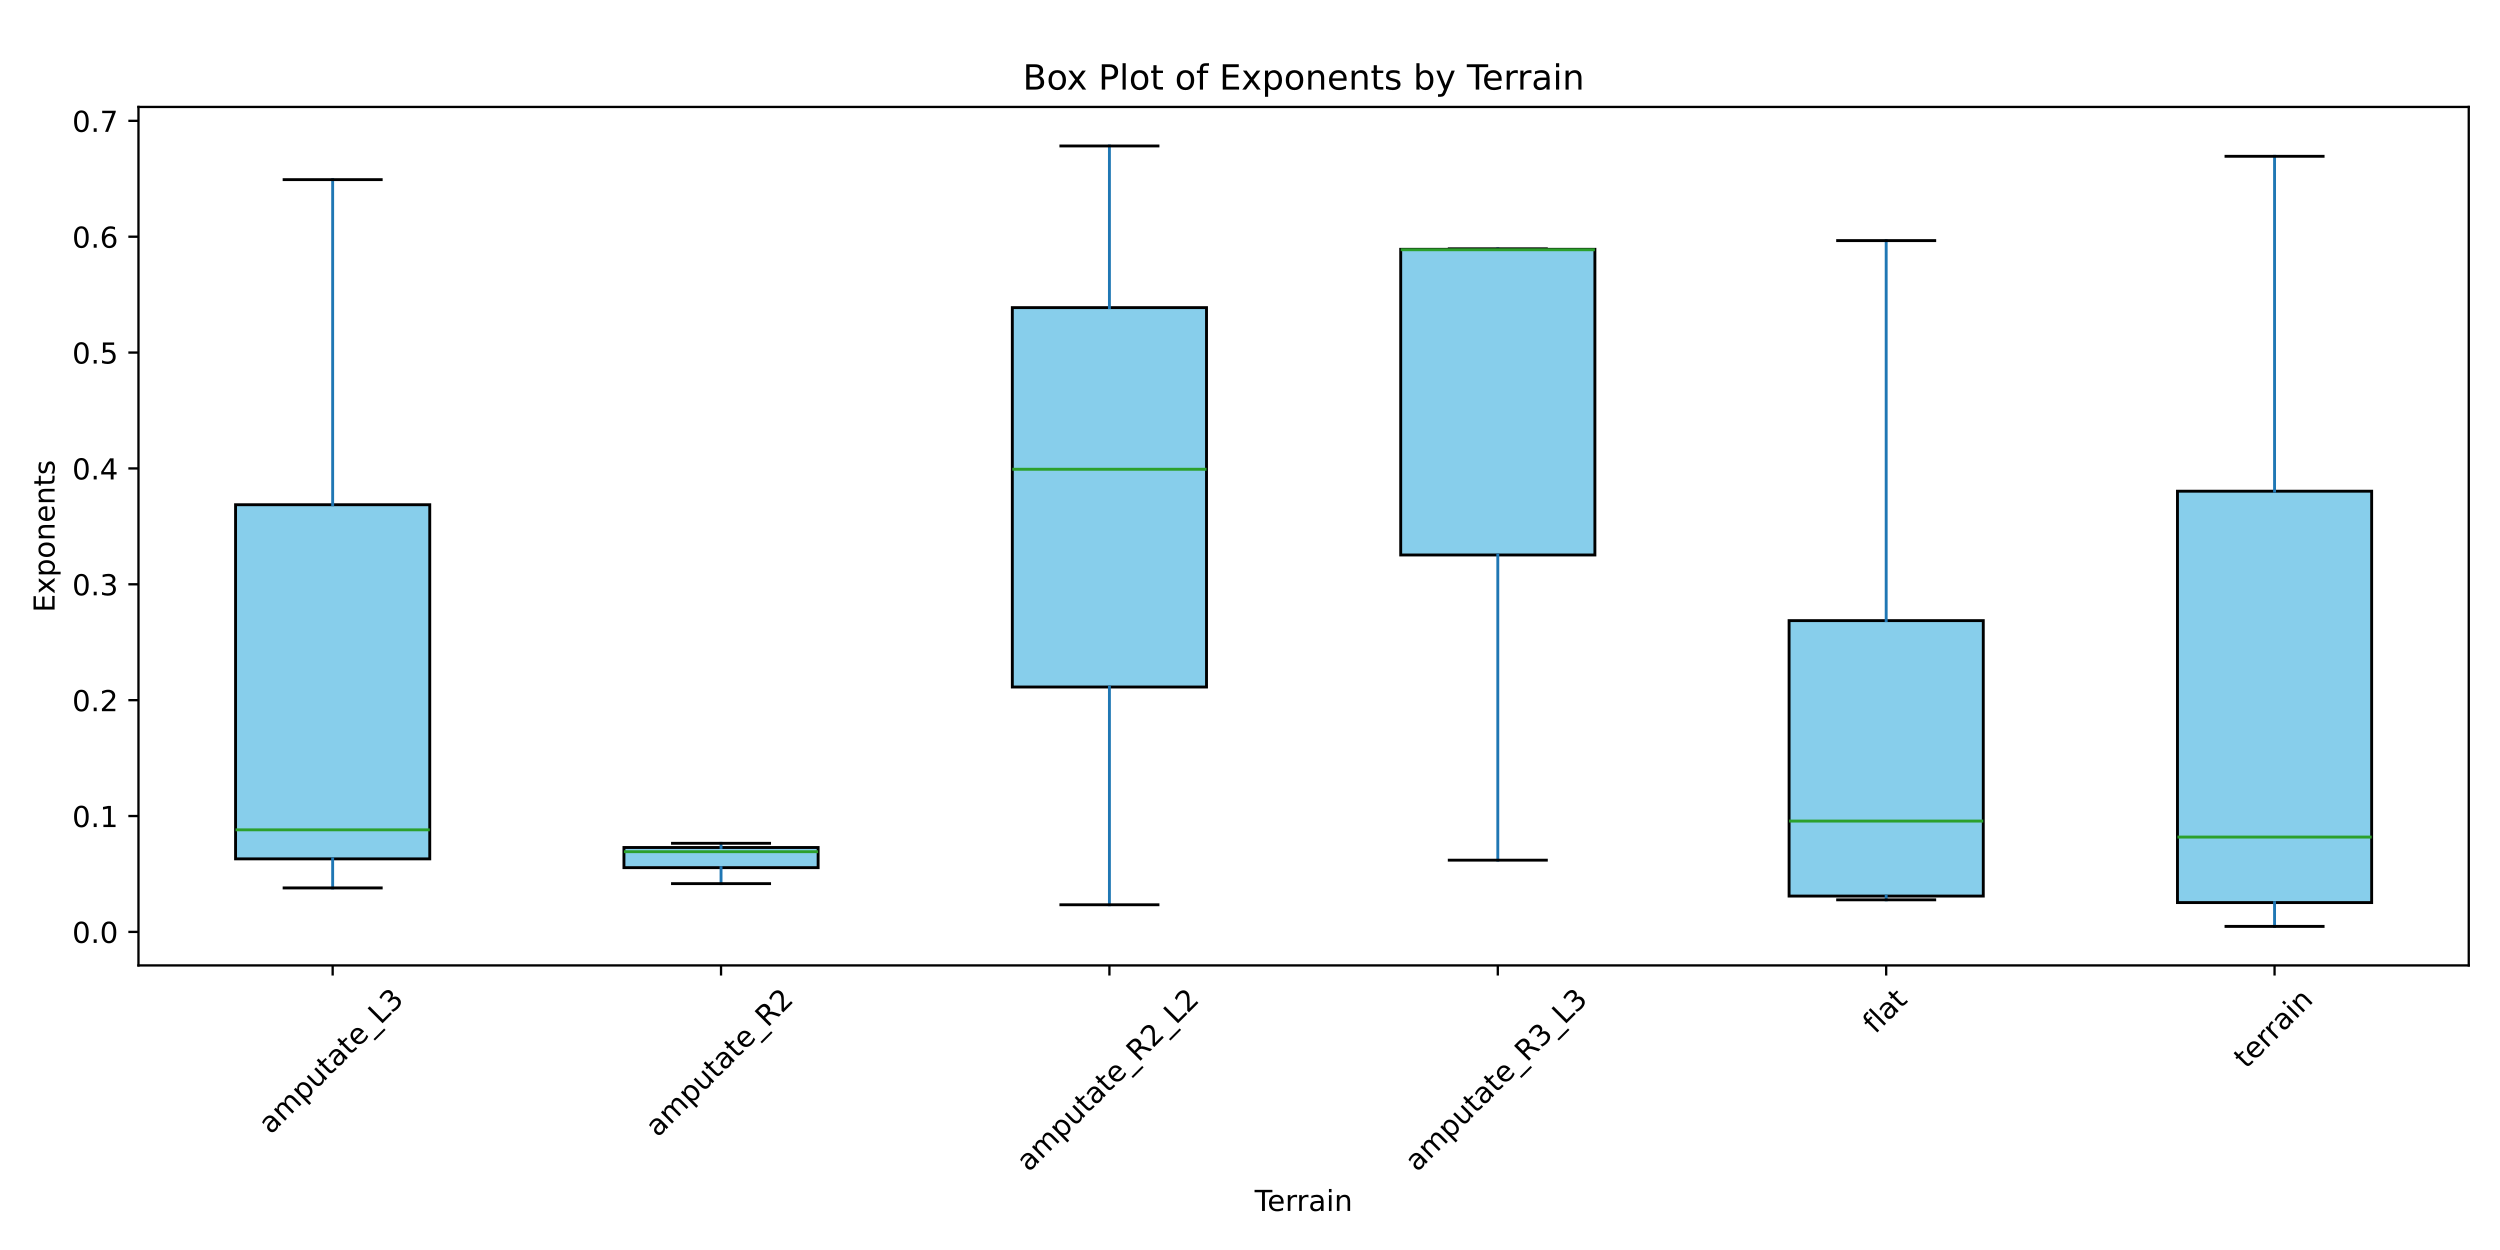
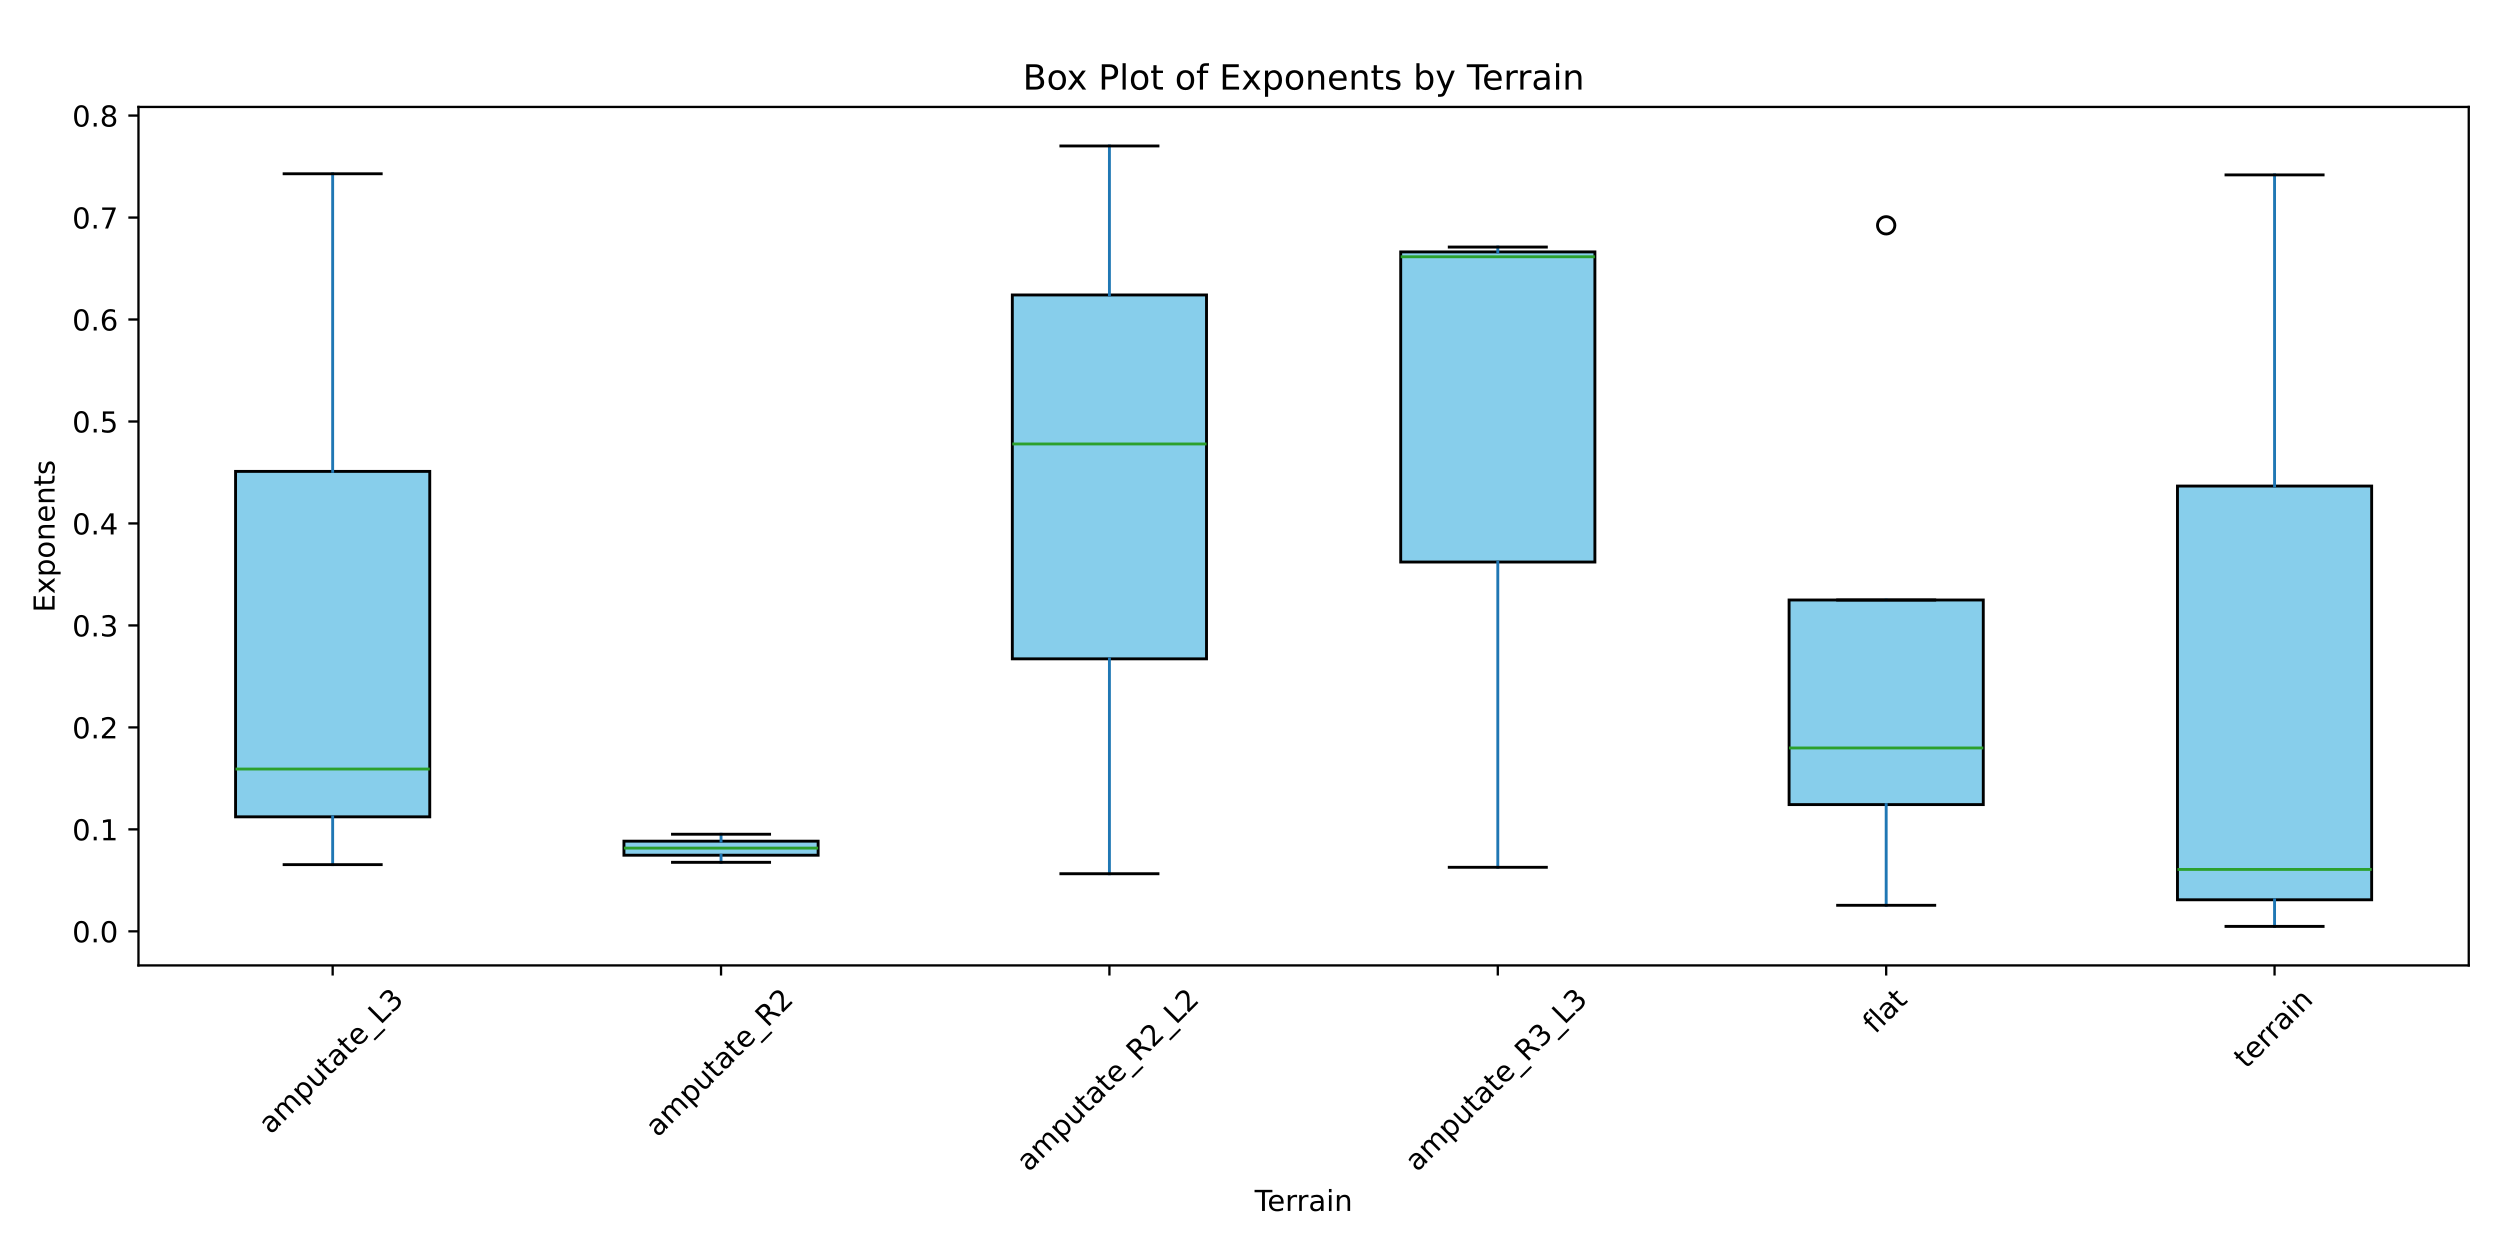
<svg xmlns="http://www.w3.org/2000/svg" xmlns:xlink="http://www.w3.org/1999/xlink" width="864pt" height="432pt" viewBox="0 0 864 432" version="1.1">
  <defs>
    <style type="text/css">*{stroke-linejoin: round; stroke-linecap: butt}</style>
  </defs>
  <g id="figure_1">
    <g id="patch_1">
      <path d="M 0 432  L 864 432  L 864 0  L 0 0  z " style="fill: #ffffff" />
    </g>
    <g id="axes_1">
      <g id="patch_2">
        <path d="M 47.855 333.648  L 853.2 333.648  L 853.2 36.96  L 47.855 36.96  z " style="fill: #ffffff" />
      </g>
      <g id="matplotlib.axis_1">
        <g id="xtick_1">
          <g id="line2d_1">
            <defs>
-               <path id="m7b654178b9" d="M 0 0  L 0 3.5  " style="stroke: #000000; stroke-width: 0.8" />
+               <path id="m0a4e495119" d="M 0 0  L 0 3.5  " style="stroke: #000000; stroke-width: 0.8" />
            </defs>
            <g>
-               <use xlink:href="#m7b654178b9" x="114.967" y="333.648" style="stroke: #000000; stroke-width: 0.8" />
+               <use xlink:href="#m0a4e495119" x="114.967" y="333.648" style="stroke: #000000; stroke-width: 0.8" />
            </g>
          </g>
          <g id="text_1">
            <g transform="translate(93.56053 392.2904) rotate(-45) scale(0.1 -0.1)">
              <defs>
                <path id="DejaVuSans-61" d="M 2194 1759  Q 1497 1759 1228 1600  Q 959 1441 959 1056  Q 959 750 1161 570  Q 1363 391 1709 391  Q 2188 391 2477 730  Q 2766 1069 2766 1631  L 2766 1759  L 2194 1759  z M 3341 1997  L 3341 0  L 2766 0  L 2766 531  Q 2569 213 2275 61  Q 1981 -91 1556 -91  Q 1019 -91 701 211  Q 384 513 384 1019  Q 384 1609 779 1909  Q 1175 2209 1959 2209  L 2766 2209  L 2766 2266  Q 2766 2663 2505 2880  Q 2244 3097 1772 3097  Q 1472 3097 1187 3025  Q 903 2953 641 2809  L 641 3341  Q 956 3463 1253 3523  Q 1550 3584 1831 3584  Q 2591 3584 2966 3190  Q 3341 2797 3341 1997  z " transform="scale(0.015625)" />
                <path id="DejaVuSans-6d" d="M 3328 2828  Q 3544 3216 3844 3400  Q 4144 3584 4550 3584  Q 5097 3584 5394 3201  Q 5691 2819 5691 2113  L 5691 0  L 5113 0  L 5113 2094  Q 5113 2597 4934 2840  Q 4756 3084 4391 3084  Q 3944 3084 3684 2787  Q 3425 2491 3425 1978  L 3425 0  L 2847 0  L 2847 2094  Q 2847 2600 2669 2842  Q 2491 3084 2119 3084  Q 1678 3084 1418 2786  Q 1159 2488 1159 1978  L 1159 0  L 581 0  L 581 3500  L 1159 3500  L 1159 2956  Q 1356 3278 1631 3431  Q 1906 3584 2284 3584  Q 2666 3584 2933 3390  Q 3200 3197 3328 2828  z " transform="scale(0.015625)" />
                <path id="DejaVuSans-70" d="M 1159 525  L 1159 -1331  L 581 -1331  L 581 3500  L 1159 3500  L 1159 2969  Q 1341 3281 1617 3432  Q 1894 3584 2278 3584  Q 2916 3584 3314 3078  Q 3713 2572 3713 1747  Q 3713 922 3314 415  Q 2916 -91 2278 -91  Q 1894 -91 1617 61  Q 1341 213 1159 525  z M 3116 1747  Q 3116 2381 2855 2742  Q 2594 3103 2138 3103  Q 1681 3103 1420 2742  Q 1159 2381 1159 1747  Q 1159 1113 1420 752  Q 1681 391 2138 391  Q 2594 391 2855 752  Q 3116 1113 3116 1747  z " transform="scale(0.015625)" />
                <path id="DejaVuSans-75" d="M 544 1381  L 544 3500  L 1119 3500  L 1119 1403  Q 1119 906 1312 657  Q 1506 409 1894 409  Q 2359 409 2629 706  Q 2900 1003 2900 1516  L 2900 3500  L 3475 3500  L 3475 0  L 2900 0  L 2900 538  Q 2691 219 2414 64  Q 2138 -91 1772 -91  Q 1169 -91 856 284  Q 544 659 544 1381  z M 1991 3584  L 1991 3584  z " transform="scale(0.015625)" />
                <path id="DejaVuSans-74" d="M 1172 4494  L 1172 3500  L 2356 3500  L 2356 3053  L 1172 3053  L 1172 1153  Q 1172 725 1289 603  Q 1406 481 1766 481  L 2356 481  L 2356 0  L 1766 0  Q 1100 0 847 248  Q 594 497 594 1153  L 594 3053  L 172 3053  L 172 3500  L 594 3500  L 594 4494  L 1172 4494  z " transform="scale(0.015625)" />
                <path id="DejaVuSans-65" d="M 3597 1894  L 3597 1613  L 953 1613  Q 991 1019 1311 708  Q 1631 397 2203 397  Q 2534 397 2845 478  Q 3156 559 3463 722  L 3463 178  Q 3153 47 2828 -22  Q 2503 -91 2169 -91  Q 1331 -91 842 396  Q 353 884 353 1716  Q 353 2575 817 3079  Q 1281 3584 2069 3584  Q 2775 3584 3186 3129  Q 3597 2675 3597 1894  z M 3022 2063  Q 3016 2534 2758 2815  Q 2500 3097 2075 3097  Q 1594 3097 1305 2825  Q 1016 2553 972 2059  L 3022 2063  z " transform="scale(0.015625)" />
                <path id="DejaVuSans-5f" d="M 3263 -1063  L 3263 -1509  L -63 -1509  L -63 -1063  L 3263 -1063  z " transform="scale(0.015625)" />
                <path id="DejaVuSans-4c" d="M 628 4666  L 1259 4666  L 1259 531  L 3531 531  L 3531 0  L 628 0  L 628 4666  z " transform="scale(0.015625)" />
                <path id="DejaVuSans-33" d="M 2597 2516  Q 3050 2419 3304 2112  Q 3559 1806 3559 1356  Q 3559 666 3084 287  Q 2609 -91 1734 -91  Q 1441 -91 1130 -33  Q 819 25 488 141  L 488 750  Q 750 597 1062 519  Q 1375 441 1716 441  Q 2309 441 2620 675  Q 2931 909 2931 1356  Q 2931 1769 2642 2001  Q 2353 2234 1838 2234  L 1294 2234  L 1294 2753  L 1863 2753  Q 2328 2753 2575 2939  Q 2822 3125 2822 3475  Q 2822 3834 2567 4026  Q 2313 4219 1838 4219  Q 1578 4219 1281 4162  Q 984 4106 628 3988  L 628 4550  Q 988 4650 1302 4700  Q 1616 4750 1894 4750  Q 2613 4750 3031 4423  Q 3450 4097 3450 3541  Q 3450 3153 3228 2886  Q 3006 2619 2597 2516  z " transform="scale(0.015625)" />
              </defs>
              <use xlink:href="#DejaVuSans-61" />
              <use xlink:href="#DejaVuSans-6d" x="61.279" />
              <use xlink:href="#DejaVuSans-70" x="158.691" />
              <use xlink:href="#DejaVuSans-75" x="222.168" />
              <use xlink:href="#DejaVuSans-74" x="285.547" />
              <use xlink:href="#DejaVuSans-61" x="324.756" />
              <use xlink:href="#DejaVuSans-74" x="386.035" />
              <use xlink:href="#DejaVuSans-65" x="425.244" />
              <use xlink:href="#DejaVuSans-5f" x="486.768" />
              <use xlink:href="#DejaVuSans-4c" x="536.768" />
              <use xlink:href="#DejaVuSans-33" x="592.48" />
            </g>
          </g>
        </g>
        <g id="xtick_2">
          <g id="line2d_2">
            <g>
-               <use xlink:href="#m7b654178b9" x="249.191" y="333.648" style="stroke: #000000; stroke-width: 0.8" />
+               <use xlink:href="#m0a4e495119" x="249.191" y="333.648" style="stroke: #000000; stroke-width: 0.8" />
            </g>
          </g>
          <g id="text_2">
            <g transform="translate(227.298 393.2638) rotate(-45) scale(0.1 -0.1)">
              <defs>
                <path id="DejaVuSans-52" d="M 2841 2188  Q 3044 2119 3236 1894  Q 3428 1669 3622 1275  L 4263 0  L 3584 0  L 2988 1197  Q 2756 1666 2539 1819  Q 2322 1972 1947 1972  L 1259 1972  L 1259 0  L 628 0  L 628 4666  L 2053 4666  Q 2853 4666 3247 4331  Q 3641 3997 3641 3322  Q 3641 2881 3436 2590  Q 3231 2300 2841 2188  z M 1259 4147  L 1259 2491  L 2053 2491  Q 2509 2491 2742 2702  Q 2975 2913 2975 3322  Q 2975 3731 2742 3939  Q 2509 4147 2053 4147  L 1259 4147  z " transform="scale(0.015625)" />
                <path id="DejaVuSans-32" d="M 1228 531  L 3431 531  L 3431 0  L 469 0  L 469 531  Q 828 903 1448 1529  Q 2069 2156 2228 2338  Q 2531 2678 2651 2914  Q 2772 3150 2772 3378  Q 2772 3750 2511 3984  Q 2250 4219 1831 4219  Q 1534 4219 1204 4116  Q 875 4013 500 3803  L 500 4441  Q 881 4594 1212 4672  Q 1544 4750 1819 4750  Q 2544 4750 2975 4387  Q 3406 4025 3406 3419  Q 3406 3131 3298 2873  Q 3191 2616 2906 2266  Q 2828 2175 2409 1742  Q 1991 1309 1228 531  z " transform="scale(0.015625)" />
              </defs>
              <use xlink:href="#DejaVuSans-61" />
              <use xlink:href="#DejaVuSans-6d" x="61.279" />
              <use xlink:href="#DejaVuSans-70" x="158.691" />
              <use xlink:href="#DejaVuSans-75" x="222.168" />
              <use xlink:href="#DejaVuSans-74" x="285.547" />
              <use xlink:href="#DejaVuSans-61" x="324.756" />
              <use xlink:href="#DejaVuSans-74" x="386.035" />
              <use xlink:href="#DejaVuSans-65" x="425.244" />
              <use xlink:href="#DejaVuSans-5f" x="486.768" />
              <use xlink:href="#DejaVuSans-52" x="536.768" />
              <use xlink:href="#DejaVuSans-32" x="606.25" />
            </g>
          </g>
        </g>
        <g id="xtick_3">
          <g id="line2d_3">
            <g>
-               <use xlink:href="#m7b654178b9" x="383.415" y="333.648" style="stroke: #000000; stroke-width: 0.8" />
+               <use xlink:href="#m0a4e495119" x="383.415" y="333.648" style="stroke: #000000; stroke-width: 0.8" />
            </g>
          </g>
          <g id="text_3">
            <g transform="translate(355.535 405.2382) rotate(-45) scale(0.1 -0.1)">
              <use xlink:href="#DejaVuSans-61" />
              <use xlink:href="#DejaVuSans-6d" x="61.279" />
              <use xlink:href="#DejaVuSans-70" x="158.691" />
              <use xlink:href="#DejaVuSans-75" x="222.168" />
              <use xlink:href="#DejaVuSans-74" x="285.547" />
              <use xlink:href="#DejaVuSans-61" x="324.756" />
              <use xlink:href="#DejaVuSans-74" x="386.035" />
              <use xlink:href="#DejaVuSans-65" x="425.244" />
              <use xlink:href="#DejaVuSans-5f" x="486.768" />
              <use xlink:href="#DejaVuSans-52" x="536.768" />
              <use xlink:href="#DejaVuSans-32" x="606.25" />
              <use xlink:href="#DejaVuSans-5f" x="669.873" />
              <use xlink:href="#DejaVuSans-4c" x="719.873" />
              <use xlink:href="#DejaVuSans-32" x="775.586" />
            </g>
          </g>
        </g>
        <g id="xtick_4">
          <g id="line2d_4">
            <g>
-               <use xlink:href="#m7b654178b9" x="517.64" y="333.648" style="stroke: #000000; stroke-width: 0.8" />
+               <use xlink:href="#m0a4e495119" x="517.64" y="333.648" style="stroke: #000000; stroke-width: 0.8" />
            </g>
          </g>
          <g id="text_4">
            <g transform="translate(489.7591 405.2382) rotate(-45) scale(0.1 -0.1)">
              <use xlink:href="#DejaVuSans-61" />
              <use xlink:href="#DejaVuSans-6d" x="61.279" />
              <use xlink:href="#DejaVuSans-70" x="158.691" />
              <use xlink:href="#DejaVuSans-75" x="222.168" />
              <use xlink:href="#DejaVuSans-74" x="285.547" />
              <use xlink:href="#DejaVuSans-61" x="324.756" />
              <use xlink:href="#DejaVuSans-74" x="386.035" />
              <use xlink:href="#DejaVuSans-65" x="425.244" />
              <use xlink:href="#DejaVuSans-5f" x="486.768" />
              <use xlink:href="#DejaVuSans-52" x="536.768" />
              <use xlink:href="#DejaVuSans-33" x="606.25" />
              <use xlink:href="#DejaVuSans-5f" x="669.873" />
              <use xlink:href="#DejaVuSans-4c" x="719.873" />
              <use xlink:href="#DejaVuSans-33" x="775.586" />
            </g>
          </g>
        </g>
        <g id="xtick_5">
          <g id="line2d_5">
            <g>
-               <use xlink:href="#m7b654178b9" x="651.864" y="333.648" style="stroke: #000000; stroke-width: 0.8" />
+               <use xlink:href="#m0a4e495119" x="651.864" y="333.648" style="stroke: #000000; stroke-width: 0.8" />
            </g>
          </g>
          <g id="text_5">
            <g transform="translate(648.0354 357.5803) rotate(-45) scale(0.1 -0.1)">
              <defs>
                <path id="DejaVuSans-66" d="M 2375 4863  L 2375 4384  L 1825 4384  Q 1516 4384 1395 4259  Q 1275 4134 1275 3809  L 1275 3500  L 2222 3500  L 2222 3053  L 1275 3053  L 1275 0  L 697 0  L 697 3053  L 147 3053  L 147 3500  L 697 3500  L 697 3744  Q 697 4328 969 4595  Q 1241 4863 1831 4863  L 2375 4863  z " transform="scale(0.015625)" />
                <path id="DejaVuSans-6c" d="M 603 4863  L 1178 4863  L 1178 0  L 603 0  L 603 4863  z " transform="scale(0.015625)" />
              </defs>
              <use xlink:href="#DejaVuSans-66" />
              <use xlink:href="#DejaVuSans-6c" x="35.205" />
              <use xlink:href="#DejaVuSans-61" x="62.988" />
              <use xlink:href="#DejaVuSans-74" x="124.268" />
            </g>
          </g>
        </g>
        <g id="xtick_6">
          <g id="line2d_6">
            <g>
-               <use xlink:href="#m7b654178b9" x="786.088" y="333.648" style="stroke: #000000; stroke-width: 0.8" />
+               <use xlink:href="#m0a4e495119" x="786.088" y="333.648" style="stroke: #000000; stroke-width: 0.8" />
            </g>
          </g>
          <g id="text_6">
            <g transform="translate(776.2431 369.6133) rotate(-45) scale(0.1 -0.1)">
              <defs>
                <path id="DejaVuSans-72" d="M 2631 2963  Q 2534 3019 2420 3045  Q 2306 3072 2169 3072  Q 1681 3072 1420 2755  Q 1159 2438 1159 1844  L 1159 0  L 581 0  L 581 3500  L 1159 3500  L 1159 2956  Q 1341 3275 1631 3429  Q 1922 3584 2338 3584  Q 2397 3584 2469 3576  Q 2541 3569 2628 3553  L 2631 2963  z " transform="scale(0.015625)" />
                <path id="DejaVuSans-69" d="M 603 3500  L 1178 3500  L 1178 0  L 603 0  L 603 3500  z M 603 4863  L 1178 4863  L 1178 4134  L 603 4134  L 603 4863  z " transform="scale(0.015625)" />
                <path id="DejaVuSans-6e" d="M 3513 2113  L 3513 0  L 2938 0  L 2938 2094  Q 2938 2591 2744 2837  Q 2550 3084 2163 3084  Q 1697 3084 1428 2787  Q 1159 2491 1159 1978  L 1159 0  L 581 0  L 581 3500  L 1159 3500  L 1159 2956  Q 1366 3272 1645 3428  Q 1925 3584 2291 3584  Q 2894 3584 3203 3211  Q 3513 2838 3513 2113  z " transform="scale(0.015625)" />
              </defs>
              <use xlink:href="#DejaVuSans-74" />
              <use xlink:href="#DejaVuSans-65" x="39.209" />
              <use xlink:href="#DejaVuSans-72" x="100.732" />
              <use xlink:href="#DejaVuSans-72" x="140.096" />
              <use xlink:href="#DejaVuSans-61" x="181.209" />
              <use xlink:href="#DejaVuSans-69" x="242.488" />
              <use xlink:href="#DejaVuSans-6e" x="270.271" />
            </g>
          </g>
        </g>
        <g id="text_7">
          <g transform="translate(433.6017 418.5039) scale(0.1 -0.1)">
            <defs>
              <path id="DejaVuSans-54" d="M -19 4666  L 3928 4666  L 3928 4134  L 2272 4134  L 2272 0  L 1638 0  L 1638 4134  L -19 4134  L -19 4666  z " transform="scale(0.015625)" />
            </defs>
            <use xlink:href="#DejaVuSans-54" />
            <use xlink:href="#DejaVuSans-65" x="44.084" />
            <use xlink:href="#DejaVuSans-72" x="105.607" />
            <use xlink:href="#DejaVuSans-72" x="144.971" />
            <use xlink:href="#DejaVuSans-61" x="186.084" />
            <use xlink:href="#DejaVuSans-69" x="247.363" />
            <use xlink:href="#DejaVuSans-6e" x="275.146" />
          </g>
        </g>
      </g>
      <g id="matplotlib.axis_2">
        <g id="ytick_1">
          <g id="line2d_7">
            <defs>
-               <path id="mc00e9c9416" d="M 0 0  L -3.5 0  " style="stroke: #000000; stroke-width: 0.8" />
+               <path id="mc13c4d8dc5" d="M 0 0  L -3.5 0  " style="stroke: #000000; stroke-width: 0.8" />
            </defs>
            <g>
-               <use xlink:href="#mc00e9c9416" x="47.855" y="322.069" style="stroke: #000000; stroke-width: 0.8" />
+               <use xlink:href="#mc13c4d8dc5" x="47.855" y="321.867" style="stroke: #000000; stroke-width: 0.8" />
            </g>
          </g>
          <g id="text_8">
-             <g transform="translate(24.95188 325.8679) scale(0.1 -0.1)">
+             <g transform="translate(24.95188 325.666) scale(0.1 -0.1)">
              <defs>
                <path id="DejaVuSans-30" d="M 2034 4250  Q 1547 4250 1301 3770  Q 1056 3291 1056 2328  Q 1056 1369 1301 889  Q 1547 409 2034 409  Q 2525 409 2770 889  Q 3016 1369 3016 2328  Q 3016 3291 2770 3770  Q 2525 4250 2034 4250  z M 2034 4750  Q 2819 4750 3233 4129  Q 3647 3509 3647 2328  Q 3647 1150 3233 529  Q 2819 -91 2034 -91  Q 1250 -91 836 529  Q 422 1150 422 2328  Q 422 3509 836 4129  Q 1250 4750 2034 4750  z " transform="scale(0.015625)" />
                <path id="DejaVuSans-2e" d="M 684 794  L 1344 794  L 1344 0  L 684 0  L 684 794  z " transform="scale(0.015625)" />
              </defs>
              <use xlink:href="#DejaVuSans-30" />
              <use xlink:href="#DejaVuSans-2e" x="63.623" />
              <use xlink:href="#DejaVuSans-30" x="95.41" />
            </g>
          </g>
        </g>
        <g id="ytick_2">
          <g id="line2d_8">
            <g>
-               <use xlink:href="#mc00e9c9416" x="47.855" y="282.026" style="stroke: #000000; stroke-width: 0.8" />
+               <use xlink:href="#mc13c4d8dc5" x="47.855" y="286.627" style="stroke: #000000; stroke-width: 0.8" />
            </g>
          </g>
          <g id="text_9">
-             <g transform="translate(24.95188 285.825) scale(0.1 -0.1)">
+             <g transform="translate(24.95188 290.4258) scale(0.1 -0.1)">
              <defs>
                <path id="DejaVuSans-31" d="M 794 531  L 1825 531  L 1825 4091  L 703 3866  L 703 4441  L 1819 4666  L 2450 4666  L 2450 531  L 3481 531  L 3481 0  L 794 0  L 794 531  z " transform="scale(0.015625)" />
              </defs>
              <use xlink:href="#DejaVuSans-30" />
              <use xlink:href="#DejaVuSans-2e" x="63.623" />
              <use xlink:href="#DejaVuSans-31" x="95.41" />
            </g>
          </g>
        </g>
        <g id="ytick_3">
          <g id="line2d_9">
            <g>
-               <use xlink:href="#mc00e9c9416" x="47.855" y="241.983" style="stroke: #000000; stroke-width: 0.8" />
+               <use xlink:href="#mc13c4d8dc5" x="47.855" y="251.386" style="stroke: #000000; stroke-width: 0.8" />
            </g>
          </g>
          <g id="text_10">
-             <g transform="translate(24.95188 245.7821) scale(0.1 -0.1)">
+             <g transform="translate(24.95188 255.1856) scale(0.1 -0.1)">
              <use xlink:href="#DejaVuSans-30" />
              <use xlink:href="#DejaVuSans-2e" x="63.623" />
              <use xlink:href="#DejaVuSans-32" x="95.41" />
            </g>
          </g>
        </g>
        <g id="ytick_4">
          <g id="line2d_10">
            <g>
-               <use xlink:href="#mc00e9c9416" x="47.855" y="201.94" style="stroke: #000000; stroke-width: 0.8" />
+               <use xlink:href="#mc13c4d8dc5" x="47.855" y="216.146" style="stroke: #000000; stroke-width: 0.8" />
            </g>
          </g>
          <g id="text_11">
-             <g transform="translate(24.95188 205.7392) scale(0.1 -0.1)">
+             <g transform="translate(24.95188 219.9454) scale(0.1 -0.1)">
              <use xlink:href="#DejaVuSans-30" />
              <use xlink:href="#DejaVuSans-2e" x="63.623" />
              <use xlink:href="#DejaVuSans-33" x="95.41" />
            </g>
          </g>
        </g>
        <g id="ytick_5">
          <g id="line2d_11">
            <g>
-               <use xlink:href="#mc00e9c9416" x="47.855" y="161.897" style="stroke: #000000; stroke-width: 0.8" />
+               <use xlink:href="#mc13c4d8dc5" x="47.855" y="180.906" style="stroke: #000000; stroke-width: 0.8" />
            </g>
          </g>
          <g id="text_12">
-             <g transform="translate(24.95188 165.6962) scale(0.1 -0.1)">
+             <g transform="translate(24.95188 184.7052) scale(0.1 -0.1)">
              <defs>
                <path id="DejaVuSans-34" d="M 2419 4116  L 825 1625  L 2419 1625  L 2419 4116  z M 2253 4666  L 3047 4666  L 3047 1625  L 3713 1625  L 3713 1100  L 3047 1100  L 3047 0  L 2419 0  L 2419 1100  L 313 1100  L 313 1709  L 2253 4666  z " transform="scale(0.015625)" />
              </defs>
              <use xlink:href="#DejaVuSans-30" />
              <use xlink:href="#DejaVuSans-2e" x="63.623" />
              <use xlink:href="#DejaVuSans-34" x="95.41" />
            </g>
          </g>
        </g>
        <g id="ytick_6">
          <g id="line2d_12">
            <g>
-               <use xlink:href="#mc00e9c9416" x="47.855" y="121.854" style="stroke: #000000; stroke-width: 0.8" />
+               <use xlink:href="#mc13c4d8dc5" x="47.855" y="145.666" style="stroke: #000000; stroke-width: 0.8" />
            </g>
          </g>
          <g id="text_13">
-             <g transform="translate(24.95188 125.6533) scale(0.1 -0.1)">
+             <g transform="translate(24.95188 149.465) scale(0.1 -0.1)">
              <defs>
                <path id="DejaVuSans-35" d="M 691 4666  L 3169 4666  L 3169 4134  L 1269 4134  L 1269 2991  Q 1406 3038 1543 3061  Q 1681 3084 1819 3084  Q 2600 3084 3056 2656  Q 3513 2228 3513 1497  Q 3513 744 3044 326  Q 2575 -91 1722 -91  Q 1428 -91 1123 -41  Q 819 9 494 109  L 494 744  Q 775 591 1075 516  Q 1375 441 1709 441  Q 2250 441 2565 725  Q 2881 1009 2881 1497  Q 2881 1984 2565 2268  Q 2250 2553 1709 2553  Q 1456 2553 1204 2497  Q 953 2441 691 2322  L 691 4666  z " transform="scale(0.015625)" />
              </defs>
              <use xlink:href="#DejaVuSans-30" />
              <use xlink:href="#DejaVuSans-2e" x="63.623" />
              <use xlink:href="#DejaVuSans-35" x="95.41" />
            </g>
          </g>
        </g>
        <g id="ytick_7">
          <g id="line2d_13">
            <g>
-               <use xlink:href="#mc00e9c9416" x="47.855" y="81.811" style="stroke: #000000; stroke-width: 0.8" />
+               <use xlink:href="#mc13c4d8dc5" x="47.855" y="110.426" style="stroke: #000000; stroke-width: 0.8" />
            </g>
          </g>
          <g id="text_14">
-             <g transform="translate(24.95188 85.61043) scale(0.1 -0.1)">
+             <g transform="translate(24.95188 114.2249) scale(0.1 -0.1)">
              <defs>
                <path id="DejaVuSans-36" d="M 2113 2584  Q 1688 2584 1439 2293  Q 1191 2003 1191 1497  Q 1191 994 1439 701  Q 1688 409 2113 409  Q 2538 409 2786 701  Q 3034 994 3034 1497  Q 3034 2003 2786 2293  Q 2538 2584 2113 2584  z M 3366 4563  L 3366 3988  Q 3128 4100 2886 4159  Q 2644 4219 2406 4219  Q 1781 4219 1451 3797  Q 1122 3375 1075 2522  Q 1259 2794 1537 2939  Q 1816 3084 2150 3084  Q 2853 3084 3261 2657  Q 3669 2231 3669 1497  Q 3669 778 3244 343  Q 2819 -91 2113 -91  Q 1303 -91 875 529  Q 447 1150 447 2328  Q 447 3434 972 4092  Q 1497 4750 2381 4750  Q 2619 4750 2861 4703  Q 3103 4656 3366 4563  z " transform="scale(0.015625)" />
              </defs>
              <use xlink:href="#DejaVuSans-30" />
              <use xlink:href="#DejaVuSans-2e" x="63.623" />
              <use xlink:href="#DejaVuSans-36" x="95.41" />
            </g>
          </g>
        </g>
        <g id="ytick_8">
          <g id="line2d_14">
            <g>
-               <use xlink:href="#mc00e9c9416" x="47.855" y="41.768" style="stroke: #000000; stroke-width: 0.8" />
+               <use xlink:href="#mc13c4d8dc5" x="47.855" y="75.185" style="stroke: #000000; stroke-width: 0.8" />
            </g>
          </g>
          <g id="text_15">
-             <g transform="translate(24.95188 45.56752) scale(0.1 -0.1)">
+             <g transform="translate(24.95188 78.98467) scale(0.1 -0.1)">
              <defs>
                <path id="DejaVuSans-37" d="M 525 4666  L 3525 4666  L 3525 4397  L 1831 0  L 1172 0  L 2766 4134  L 525 4134  L 525 4666  z " transform="scale(0.015625)" />
              </defs>
              <use xlink:href="#DejaVuSans-30" />
              <use xlink:href="#DejaVuSans-2e" x="63.623" />
              <use xlink:href="#DejaVuSans-37" x="95.41" />
            </g>
          </g>
        </g>
-         <g id="text_16">
+         <g id="ytick_9">
+           <g id="line2d_15">
+             <g>
+               <use xlink:href="#mc13c4d8dc5" x="47.855" y="39.945" style="stroke: #000000; stroke-width: 0.8" />
+             </g>
+           </g>
+           <g id="text_16">
+             <g transform="translate(24.95188 43.74449) scale(0.1 -0.1)">
+               <defs>
+                 <path id="DejaVuSans-38" d="M 2034 2216  Q 1584 2216 1326 1975  Q 1069 1734 1069 1313  Q 1069 891 1326 650  Q 1584 409 2034 409  Q 2484 409 2743 651  Q 3003 894 3003 1313  Q 3003 1734 2745 1975  Q 2488 2216 2034 2216  z M 1403 2484  Q 997 2584 770 2862  Q 544 3141 544 3541  Q 544 4100 942 4425  Q 1341 4750 2034 4750  Q 2731 4750 3128 4425  Q 3525 4100 3525 3541  Q 3525 3141 3298 2862  Q 3072 2584 2669 2484  Q 3125 2378 3379 2068  Q 3634 1759 3634 1313  Q 3634 634 3220 271  Q 2806 -91 2034 -91  Q 1263 -91 848 271  Q 434 634 434 1313  Q 434 1759 690 2068  Q 947 2378 1403 2484  z M 1172 3481  Q 1172 3119 1398 2916  Q 1625 2713 2034 2713  Q 2441 2713 2670 2916  Q 2900 3119 2900 3481  Q 2900 3844 2670 4047  Q 2441 4250 2034 4250  Q 1625 4250 1398 4047  Q 1172 3844 1172 3481  z " transform="scale(0.015625)" />
+               </defs>
+               <use xlink:href="#DejaVuSans-30" />
+               <use xlink:href="#DejaVuSans-2e" x="63.623" />
+               <use xlink:href="#DejaVuSans-38" x="95.41" />
+             </g>
+           </g>
+         </g>
+         <g id="text_17">
          <g transform="translate(18.87219 211.6355) rotate(-90) scale(0.1 -0.1)">
            <defs>
              <path id="DejaVuSans-45" d="M 628 4666  L 3578 4666  L 3578 4134  L 1259 4134  L 1259 2753  L 3481 2753  L 3481 2222  L 1259 2222  L 1259 531  L 3634 531  L 3634 0  L 628 0  L 628 4666  z " transform="scale(0.015625)" />
              <path id="DejaVuSans-78" d="M 3513 3500  L 2247 1797  L 3578 0  L 2900 0  L 1881 1375  L 863 0  L 184 0  L 1544 1831  L 300 3500  L 978 3500  L 1906 2253  L 2834 3500  L 3513 3500  z " transform="scale(0.015625)" />
              <path id="DejaVuSans-6f" d="M 1959 3097  Q 1497 3097 1228 2736  Q 959 2375 959 1747  Q 959 1119 1226 758  Q 1494 397 1959 397  Q 2419 397 2687 759  Q 2956 1122 2956 1747  Q 2956 2369 2687 2733  Q 2419 3097 1959 3097  z M 1959 3584  Q 2709 3584 3137 3096  Q 3566 2609 3566 1747  Q 3566 888 3137 398  Q 2709 -91 1959 -91  Q 1206 -91 779 398  Q 353 888 353 1747  Q 353 2609 779 3096  Q 1206 3584 1959 3584  z " transform="scale(0.015625)" />
              <path id="DejaVuSans-73" d="M 2834 3397  L 2834 2853  Q 2591 2978 2328 3040  Q 2066 3103 1784 3103  Q 1356 3103 1142 2972  Q 928 2841 928 2578  Q 928 2378 1081 2264  Q 1234 2150 1697 2047  L 1894 2003  Q 2506 1872 2764 1633  Q 3022 1394 3022 966  Q 3022 478 2636 193  Q 2250 -91 1575 -91  Q 1294 -91 989 -36  Q 684 19 347 128  L 347 722  Q 666 556 975 473  Q 1284 391 1588 391  Q 1994 391 2212 530  Q 2431 669 2431 922  Q 2431 1156 2273 1281  Q 2116 1406 1581 1522  L 1381 1569  Q 847 1681 609 1914  Q 372 2147 372 2553  Q 372 3047 722 3315  Q 1072 3584 1716 3584  Q 2034 3584 2315 3537  Q 2597 3491 2834 3397  z " transform="scale(0.015625)" />
            </defs>
            <use xlink:href="#DejaVuSans-45" />
            <use xlink:href="#DejaVuSans-78" x="63.184" />
            <use xlink:href="#DejaVuSans-70" x="122.363" />
            <use xlink:href="#DejaVuSans-6f" x="185.84" />
            <use xlink:href="#DejaVuSans-6e" x="247.021" />
            <use xlink:href="#DejaVuSans-65" x="310.4" />
            <use xlink:href="#DejaVuSans-6e" x="371.924" />
            <use xlink:href="#DejaVuSans-74" x="435.303" />
            <use xlink:href="#DejaVuSans-73" x="474.512" />
          </g>
        </g>
      </g>
      <g id="patch_3">
-         <path d="M 81.411 296.826  L 148.523 296.826  L 148.523 174.432  L 81.411 174.432  L 81.411 296.826  z " clip-path="url(#p99f2263e6e)" style="fill: #87ceeb; stroke: #000000; stroke-linejoin: miter" />
-       </g>
-       <g id="line2d_15">
-         <path d="M 114.967 296.826  L 114.967 306.866  " clip-path="url(#p99f2263e6e)" style="fill: none; stroke: #1f77b4; stroke-linecap: square" />
+         <path d="M 81.411 282.299  L 148.523 282.299  L 148.523 162.914  L 81.411 162.914  L 81.411 282.299  z " clip-path="url(#p53ce6d4ca1)" style="fill: #87ceeb; stroke: #000000; stroke-linejoin: miter" />
      </g>
      <g id="line2d_16">
-         <path d="M 114.967 174.432  L 114.967 62.078  " clip-path="url(#p99f2263e6e)" style="fill: none; stroke: #1f77b4; stroke-linecap: square" />
+         <path d="M 114.967 282.299  L 114.967 298.817  " clip-path="url(#p53ce6d4ca1)" style="fill: none; stroke: #1f77b4; stroke-linecap: square" />
      </g>
      <g id="line2d_17">
-         <path d="M 98.189 306.866  L 131.745 306.866  " clip-path="url(#p99f2263e6e)" style="fill: none; stroke: #000000; stroke-linecap: square" />
+         <path d="M 114.967 162.914  L 114.967 60.047  " clip-path="url(#p53ce6d4ca1)" style="fill: none; stroke: #1f77b4; stroke-linecap: square" />
      </g>
      <g id="line2d_18">
-         <path d="M 98.189 62.078  L 131.745 62.078  " clip-path="url(#p99f2263e6e)" style="fill: none; stroke: #000000; stroke-linecap: square" />
-       </g>
-       <g id="line2d_19" />
+         <path d="M 98.189 298.817  L 131.745 298.817  " clip-path="url(#p53ce6d4ca1)" style="fill: none; stroke: #000000; stroke-linecap: square" />
+       </g>
+       <g id="line2d_19">
+         <path d="M 98.189 60.047  L 131.745 60.047  " clip-path="url(#p53ce6d4ca1)" style="fill: none; stroke: #000000; stroke-linecap: square" />
+       </g>
+       <g id="line2d_20" />
      <g id="patch_4">
-         <path d="M 215.635 299.86  L 282.747 299.86  L 282.747 292.894  L 215.635 292.894  L 215.635 299.86  z " clip-path="url(#p99f2263e6e)" style="fill: #87ceeb; stroke: #000000; stroke-linejoin: miter" />
-       </g>
-       <g id="line2d_20">
-         <path d="M 249.191 299.86  L 249.191 305.378  " clip-path="url(#p99f2263e6e)" style="fill: none; stroke: #1f77b4; stroke-linecap: square" />
+         <path d="M 215.635 295.563  L 282.747 295.563  L 282.747 290.706  L 215.635 290.706  L 215.635 295.563  z " clip-path="url(#p53ce6d4ca1)" style="fill: #87ceeb; stroke: #000000; stroke-linejoin: miter" />
      </g>
      <g id="line2d_21">
-         <path d="M 249.191 292.894  L 249.191 291.447  " clip-path="url(#p99f2263e6e)" style="fill: none; stroke: #1f77b4; stroke-linecap: square" />
+         <path d="M 249.191 295.563  L 249.191 298.023  " clip-path="url(#p53ce6d4ca1)" style="fill: none; stroke: #1f77b4; stroke-linecap: square" />
      </g>
      <g id="line2d_22">
-         <path d="M 232.413 305.378  L 265.969 305.378  " clip-path="url(#p99f2263e6e)" style="fill: none; stroke: #000000; stroke-linecap: square" />
+         <path d="M 249.191 290.706  L 249.191 288.31  " clip-path="url(#p53ce6d4ca1)" style="fill: none; stroke: #1f77b4; stroke-linecap: square" />
      </g>
      <g id="line2d_23">
-         <path d="M 232.413 291.447  L 265.969 291.447  " clip-path="url(#p99f2263e6e)" style="fill: none; stroke: #000000; stroke-linecap: square" />
-       </g>
-       <g id="line2d_24" />
+         <path d="M 232.413 298.023  L 265.969 298.023  " clip-path="url(#p53ce6d4ca1)" style="fill: none; stroke: #000000; stroke-linecap: square" />
+       </g>
+       <g id="line2d_24">
+         <path d="M 232.413 288.31  L 265.969 288.31  " clip-path="url(#p53ce6d4ca1)" style="fill: none; stroke: #000000; stroke-linecap: square" />
+       </g>
+       <g id="line2d_25" />
      <g id="patch_5">
-         <path d="M 349.859 237.433  L 416.971 237.433  L 416.971 106.314  L 349.859 106.314  L 349.859 237.433  z " clip-path="url(#p99f2263e6e)" style="fill: #87ceeb; stroke: #000000; stroke-linejoin: miter" />
-       </g>
-       <g id="line2d_25">
-         <path d="M 383.415 237.433  L 383.415 312.684  " clip-path="url(#p99f2263e6e)" style="fill: none; stroke: #1f77b4; stroke-linecap: square" />
+         <path d="M 349.859 227.697  L 416.971 227.697  L 416.971 101.938  L 349.859 101.938  L 349.859 227.697  z " clip-path="url(#p53ce6d4ca1)" style="fill: #87ceeb; stroke: #000000; stroke-linejoin: miter" />
      </g>
      <g id="line2d_26">
-         <path d="M 383.415 106.314  L 383.415 50.446  " clip-path="url(#p99f2263e6e)" style="fill: none; stroke: #1f77b4; stroke-linecap: square" />
+         <path d="M 383.415 227.697  L 383.415 301.964  " clip-path="url(#p53ce6d4ca1)" style="fill: none; stroke: #1f77b4; stroke-linecap: square" />
      </g>
      <g id="line2d_27">
-         <path d="M 366.637 312.684  L 400.193 312.684  " clip-path="url(#p99f2263e6e)" style="fill: none; stroke: #000000; stroke-linecap: square" />
+         <path d="M 383.415 101.938  L 383.415 50.446  " clip-path="url(#p53ce6d4ca1)" style="fill: none; stroke: #1f77b4; stroke-linecap: square" />
      </g>
      <g id="line2d_28">
-         <path d="M 366.637 50.446  L 400.193 50.446  " clip-path="url(#p99f2263e6e)" style="fill: none; stroke: #000000; stroke-linecap: square" />
-       </g>
-       <g id="line2d_29" />
+         <path d="M 366.637 301.964  L 400.193 301.964  " clip-path="url(#p53ce6d4ca1)" style="fill: none; stroke: #000000; stroke-linecap: square" />
+       </g>
+       <g id="line2d_29">
+         <path d="M 366.637 50.446  L 400.193 50.446  " clip-path="url(#p53ce6d4ca1)" style="fill: none; stroke: #000000; stroke-linecap: square" />
+       </g>
+       <g id="line2d_30" />
      <g id="patch_6">
-         <path d="M 484.084 191.802  L 551.196 191.802  L 551.196 86.162  L 484.084 86.162  L 484.084 191.802  z " clip-path="url(#p99f2263e6e)" style="fill: #87ceeb; stroke: #000000; stroke-linejoin: miter" />
-       </g>
-       <g id="line2d_30">
-         <path d="M 517.64 191.802  L 517.64 297.28  " clip-path="url(#p99f2263e6e)" style="fill: none; stroke: #1f77b4; stroke-linecap: square" />
+         <path d="M 484.084 194.238  L 551.196 194.238  L 551.196 87.06  L 484.084 87.06  L 484.084 194.238  z " clip-path="url(#p53ce6d4ca1)" style="fill: #87ceeb; stroke: #000000; stroke-linejoin: miter" />
      </g>
      <g id="line2d_31">
-         <path d="M 517.64 86.162  L 517.64 86  " clip-path="url(#p99f2263e6e)" style="fill: none; stroke: #1f77b4; stroke-linecap: square" />
+         <path d="M 517.64 194.238  L 517.64 299.743  " clip-path="url(#p53ce6d4ca1)" style="fill: none; stroke: #1f77b4; stroke-linecap: square" />
      </g>
      <g id="line2d_32">
-         <path d="M 500.862 297.28  L 534.418 297.28  " clip-path="url(#p99f2263e6e)" style="fill: none; stroke: #000000; stroke-linecap: square" />
+         <path d="M 517.64 87.06  L 517.64 85.387  " clip-path="url(#p53ce6d4ca1)" style="fill: none; stroke: #1f77b4; stroke-linecap: square" />
      </g>
      <g id="line2d_33">
-         <path d="M 500.862 86  L 534.418 86  " clip-path="url(#p99f2263e6e)" style="fill: none; stroke: #000000; stroke-linecap: square" />
-       </g>
-       <g id="line2d_34" />
+         <path d="M 500.862 299.743  L 534.418 299.743  " clip-path="url(#p53ce6d4ca1)" style="fill: none; stroke: #000000; stroke-linecap: square" />
+       </g>
+       <g id="line2d_34">
+         <path d="M 500.862 85.387  L 534.418 85.387  " clip-path="url(#p53ce6d4ca1)" style="fill: none; stroke: #000000; stroke-linecap: square" />
+       </g>
+       <g id="line2d_35" />
      <g id="patch_7">
-         <path d="M 618.308 309.683  L 685.42 309.683  L 685.42 214.486  L 618.308 214.486  L 618.308 309.683  z " clip-path="url(#p99f2263e6e)" style="fill: #87ceeb; stroke: #000000; stroke-linejoin: miter" />
-       </g>
-       <g id="line2d_35">
-         <path d="M 651.864 309.683  L 651.864 310.986  " clip-path="url(#p99f2263e6e)" style="fill: none; stroke: #1f77b4; stroke-linecap: square" />
+         <path d="M 618.308 278.067  L 685.42 278.067  L 685.42 207.358  L 618.308 207.358  L 618.308 278.067  z " clip-path="url(#p53ce6d4ca1)" style="fill: #87ceeb; stroke: #000000; stroke-linejoin: miter" />
      </g>
      <g id="line2d_36">
-         <path d="M 651.864 214.486  L 651.864 83.152  " clip-path="url(#p99f2263e6e)" style="fill: none; stroke: #1f77b4; stroke-linecap: square" />
+         <path d="M 651.864 278.067  L 651.864 312.872  " clip-path="url(#p53ce6d4ca1)" style="fill: none; stroke: #1f77b4; stroke-linecap: square" />
      </g>
      <g id="line2d_37">
-         <path d="M 635.086 310.986  L 668.642 310.986  " clip-path="url(#p99f2263e6e)" style="fill: none; stroke: #000000; stroke-linecap: square" />
+         <path d="M 651.864 207.358  L 651.864 207.358  " clip-path="url(#p53ce6d4ca1)" style="fill: none; stroke: #1f77b4; stroke-linecap: square" />
      </g>
      <g id="line2d_38">
-         <path d="M 635.086 83.152  L 668.642 83.152  " clip-path="url(#p99f2263e6e)" style="fill: none; stroke: #000000; stroke-linecap: square" />
-       </g>
-       <g id="line2d_39" />
+         <path d="M 635.086 312.872  L 668.642 312.872  " clip-path="url(#p53ce6d4ca1)" style="fill: none; stroke: #000000; stroke-linecap: square" />
+       </g>
+       <g id="line2d_39">
+         <path d="M 635.086 207.358  L 668.642 207.358  " clip-path="url(#p53ce6d4ca1)" style="fill: none; stroke: #000000; stroke-linecap: square" />
+       </g>
+       <g id="line2d_40">
+         <defs>
+           <path id="m6db6225408" d="M 0 3  C 0.796 3 1.559 2.684 2.121 2.121  C 2.684 1.559 3 0.796 3 0  C 3 -0.796 2.684 -1.559 2.121 -2.121  C 1.559 -2.684 0.796 -3 0 -3  C -0.796 -3 -1.559 -2.684 -2.121 -2.121  C -2.684 -1.559 -3 -0.796 -3 0  C -3 0.796 -2.684 1.559 -2.121 2.121  C -1.559 2.684 -0.796 3 0 3  z " style="stroke: #000000" />
+         </defs>
+         <g clip-path="url(#p53ce6d4ca1)">
+           <use xlink:href="#m6db6225408" x="651.864" y="77.87" style="fill-opacity: 0; stroke: #000000" />
+         </g>
+       </g>
      <g id="patch_8">
-         <path d="M 752.532 311.932  L 819.644 311.932  L 819.644 169.759  L 752.532 169.759  L 752.532 311.932  z " clip-path="url(#p99f2263e6e)" style="fill: #87ceeb; stroke: #000000; stroke-linejoin: miter" />
-       </g>
-       <g id="line2d_40">
-         <path d="M 786.088 311.932  L 786.088 320.163  " clip-path="url(#p99f2263e6e)" style="fill: none; stroke: #1f77b4; stroke-linecap: square" />
+         <path d="M 752.532 310.966  L 819.644 310.966  L 819.644 167.982  L 752.532 167.982  L 752.532 310.966  z " clip-path="url(#p53ce6d4ca1)" style="fill: #87ceeb; stroke: #000000; stroke-linejoin: miter" />
      </g>
      <g id="line2d_41">
-         <path d="M 786.088 169.759  L 786.088 54.014  " clip-path="url(#p99f2263e6e)" style="fill: none; stroke: #1f77b4; stroke-linecap: square" />
+         <path d="M 786.088 310.966  L 786.088 320.163  " clip-path="url(#p53ce6d4ca1)" style="fill: none; stroke: #1f77b4; stroke-linecap: square" />
      </g>
      <g id="line2d_42">
-         <path d="M 769.31 320.163  L 802.866 320.163  " clip-path="url(#p99f2263e6e)" style="fill: none; stroke: #000000; stroke-linecap: square" />
+         <path d="M 786.088 167.982  L 786.088 60.441  " clip-path="url(#p53ce6d4ca1)" style="fill: none; stroke: #1f77b4; stroke-linecap: square" />
      </g>
      <g id="line2d_43">
-         <path d="M 769.31 54.014  L 802.866 54.014  " clip-path="url(#p99f2263e6e)" style="fill: none; stroke: #000000; stroke-linecap: square" />
-       </g>
-       <g id="line2d_44" />
-       <g id="line2d_45">
-         <path d="M 81.411 286.786  L 148.523 286.786  " clip-path="url(#p99f2263e6e)" style="fill: none; stroke: #2ca02c" />
-       </g>
+         <path d="M 769.31 320.163  L 802.866 320.163  " clip-path="url(#p53ce6d4ca1)" style="fill: none; stroke: #000000; stroke-linecap: square" />
+       </g>
+       <g id="line2d_44">
+         <path d="M 769.31 60.441  L 802.866 60.441  " clip-path="url(#p53ce6d4ca1)" style="fill: none; stroke: #000000; stroke-linecap: square" />
+       </g>
+       <g id="line2d_45" />
      <g id="line2d_46">
-         <path d="M 215.635 294.342  L 282.747 294.342  " clip-path="url(#p99f2263e6e)" style="fill: none; stroke: #2ca02c" />
+         <path d="M 81.411 265.782  L 148.523 265.782  " clip-path="url(#p53ce6d4ca1)" style="fill: none; stroke: #2ca02c" />
      </g>
      <g id="line2d_47">
-         <path d="M 349.859 162.182  L 416.971 162.182  " clip-path="url(#p99f2263e6e)" style="fill: none; stroke: #2ca02c" />
+         <path d="M 215.635 293.102  L 282.747 293.102  " clip-path="url(#p53ce6d4ca1)" style="fill: none; stroke: #2ca02c" />
      </g>
      <g id="line2d_48">
-         <path d="M 484.084 86.324  L 551.196 86.324  " clip-path="url(#p99f2263e6e)" style="fill: none; stroke: #2ca02c" />
+         <path d="M 349.859 153.43  L 416.971 153.43  " clip-path="url(#p53ce6d4ca1)" style="fill: none; stroke: #2ca02c" />
      </g>
      <g id="line2d_49">
-         <path d="M 618.308 283.756  L 685.42 283.756  " clip-path="url(#p99f2263e6e)" style="fill: none; stroke: #2ca02c" />
+         <path d="M 484.084 88.733  L 551.196 88.733  " clip-path="url(#p53ce6d4ca1)" style="fill: none; stroke: #2ca02c" />
      </g>
      <g id="line2d_50">
-         <path d="M 752.532 289.288  L 819.644 289.288  " clip-path="url(#p99f2263e6e)" style="fill: none; stroke: #2ca02c" />
+         <path d="M 618.308 258.493  L 685.42 258.493  " clip-path="url(#p53ce6d4ca1)" style="fill: none; stroke: #2ca02c" />
+       </g>
+       <g id="line2d_51">
+         <path d="M 752.532 300.478  L 819.644 300.478  " clip-path="url(#p53ce6d4ca1)" style="fill: none; stroke: #2ca02c" />
      </g>
      <g id="patch_9">
        <path d="M 47.855 333.648  L 47.855 36.96  " style="fill: none; stroke: #000000; stroke-width: 0.8; stroke-linejoin: miter; stroke-linecap: square" />
      </g>
      <g id="patch_10">
        <path d="M 853.2 333.648  L 853.2 36.96  " style="fill: none; stroke: #000000; stroke-width: 0.8; stroke-linejoin: miter; stroke-linecap: square" />
      </g>
      <g id="patch_11">
        <path d="M 47.855 333.648  L 853.2 333.648  " style="fill: none; stroke: #000000; stroke-width: 0.8; stroke-linejoin: miter; stroke-linecap: square" />
      </g>
      <g id="patch_12">
        <path d="M 47.855 36.96  L 853.2 36.96  " style="fill: none; stroke: #000000; stroke-width: 0.8; stroke-linejoin: miter; stroke-linecap: square" />
      </g>
-       <g id="text_17">
+       <g id="text_18">
        <g transform="translate(353.4812 30.96) scale(0.12 -0.12)">
          <defs>
            <path id="DejaVuSans-42" d="M 1259 2228  L 1259 519  L 2272 519  Q 2781 519 3026 730  Q 3272 941 3272 1375  Q 3272 1813 3026 2020  Q 2781 2228 2272 2228  L 1259 2228  z M 1259 4147  L 1259 2741  L 2194 2741  Q 2656 2741 2882 2914  Q 3109 3088 3109 3444  Q 3109 3797 2882 3972  Q 2656 4147 2194 4147  L 1259 4147  z M 628 4666  L 2241 4666  Q 2963 4666 3353 4366  Q 3744 4066 3744 3513  Q 3744 3084 3544 2831  Q 3344 2578 2956 2516  Q 3422 2416 3680 2098  Q 3938 1781 3938 1306  Q 3938 681 3513 340  Q 3088 0 2303 0  L 628 0  L 628 4666  z " transform="scale(0.015625)" />
            <path id="DejaVuSans-20" transform="scale(0.015625)" />
            <path id="DejaVuSans-50" d="M 1259 4147  L 1259 2394  L 2053 2394  Q 2494 2394 2734 2622  Q 2975 2850 2975 3272  Q 2975 3691 2734 3919  Q 2494 4147 2053 4147  L 1259 4147  z M 628 4666  L 2053 4666  Q 2838 4666 3239 4311  Q 3641 3956 3641 3272  Q 3641 2581 3239 2228  Q 2838 1875 2053 1875  L 1259 1875  L 1259 0  L 628 0  L 628 4666  z " transform="scale(0.015625)" />
            <path id="DejaVuSans-62" d="M 3116 1747  Q 3116 2381 2855 2742  Q 2594 3103 2138 3103  Q 1681 3103 1420 2742  Q 1159 2381 1159 1747  Q 1159 1113 1420 752  Q 1681 391 2138 391  Q 2594 391 2855 752  Q 3116 1113 3116 1747  z M 1159 2969  Q 1341 3281 1617 3432  Q 1894 3584 2278 3584  Q 2916 3584 3314 3078  Q 3713 2572 3713 1747  Q 3713 922 3314 415  Q 2916 -91 2278 -91  Q 1894 -91 1617 61  Q 1341 213 1159 525  L 1159 0  L 581 0  L 581 4863  L 1159 4863  L 1159 2969  z " transform="scale(0.015625)" />
            <path id="DejaVuSans-79" d="M 2059 -325  Q 1816 -950 1584 -1140  Q 1353 -1331 966 -1331  L 506 -1331  L 506 -850  L 844 -850  Q 1081 -850 1212 -737  Q 1344 -625 1503 -206  L 1606 56  L 191 3500  L 800 3500  L 1894 763  L 2988 3500  L 3597 3500  L 2059 -325  z " transform="scale(0.015625)" />
          </defs>
          <use xlink:href="#DejaVuSans-42" />
          <use xlink:href="#DejaVuSans-6f" x="68.604" />
          <use xlink:href="#DejaVuSans-78" x="126.66" />
          <use xlink:href="#DejaVuSans-20" x="185.84" />
          <use xlink:href="#DejaVuSans-50" x="217.627" />
          <use xlink:href="#DejaVuSans-6c" x="277.93" />
          <use xlink:href="#DejaVuSans-6f" x="305.713" />
          <use xlink:href="#DejaVuSans-74" x="366.895" />
          <use xlink:href="#DejaVuSans-20" x="406.104" />
          <use xlink:href="#DejaVuSans-6f" x="437.891" />
          <use xlink:href="#DejaVuSans-66" x="499.072" />
          <use xlink:href="#DejaVuSans-20" x="534.277" />
          <use xlink:href="#DejaVuSans-45" x="566.064" />
          <use xlink:href="#DejaVuSans-78" x="629.248" />
          <use xlink:href="#DejaVuSans-70" x="688.428" />
          <use xlink:href="#DejaVuSans-6f" x="751.904" />
          <use xlink:href="#DejaVuSans-6e" x="813.086" />
          <use xlink:href="#DejaVuSans-65" x="876.465" />
          <use xlink:href="#DejaVuSans-6e" x="937.988" />
          <use xlink:href="#DejaVuSans-74" x="1001.367" />
          <use xlink:href="#DejaVuSans-73" x="1040.576" />
          <use xlink:href="#DejaVuSans-20" x="1092.676" />
          <use xlink:href="#DejaVuSans-62" x="1124.463" />
          <use xlink:href="#DejaVuSans-79" x="1187.939" />
          <use xlink:href="#DejaVuSans-20" x="1247.119" />
          <use xlink:href="#DejaVuSans-54" x="1278.906" />
          <use xlink:href="#DejaVuSans-65" x="1322.99" />
          <use xlink:href="#DejaVuSans-72" x="1384.514" />
          <use xlink:href="#DejaVuSans-72" x="1423.877" />
          <use xlink:href="#DejaVuSans-61" x="1464.99" />
          <use xlink:href="#DejaVuSans-69" x="1526.27" />
          <use xlink:href="#DejaVuSans-6e" x="1554.053" />
        </g>
      </g>
    </g>
  </g>
  <defs>
-     <clipPath id="p99f2263e6e">
+     <clipPath id="p53ce6d4ca1">
      <rect x="47.855" y="36.96" width="805.345" height="296.688" />
    </clipPath>
  </defs>
</svg>
